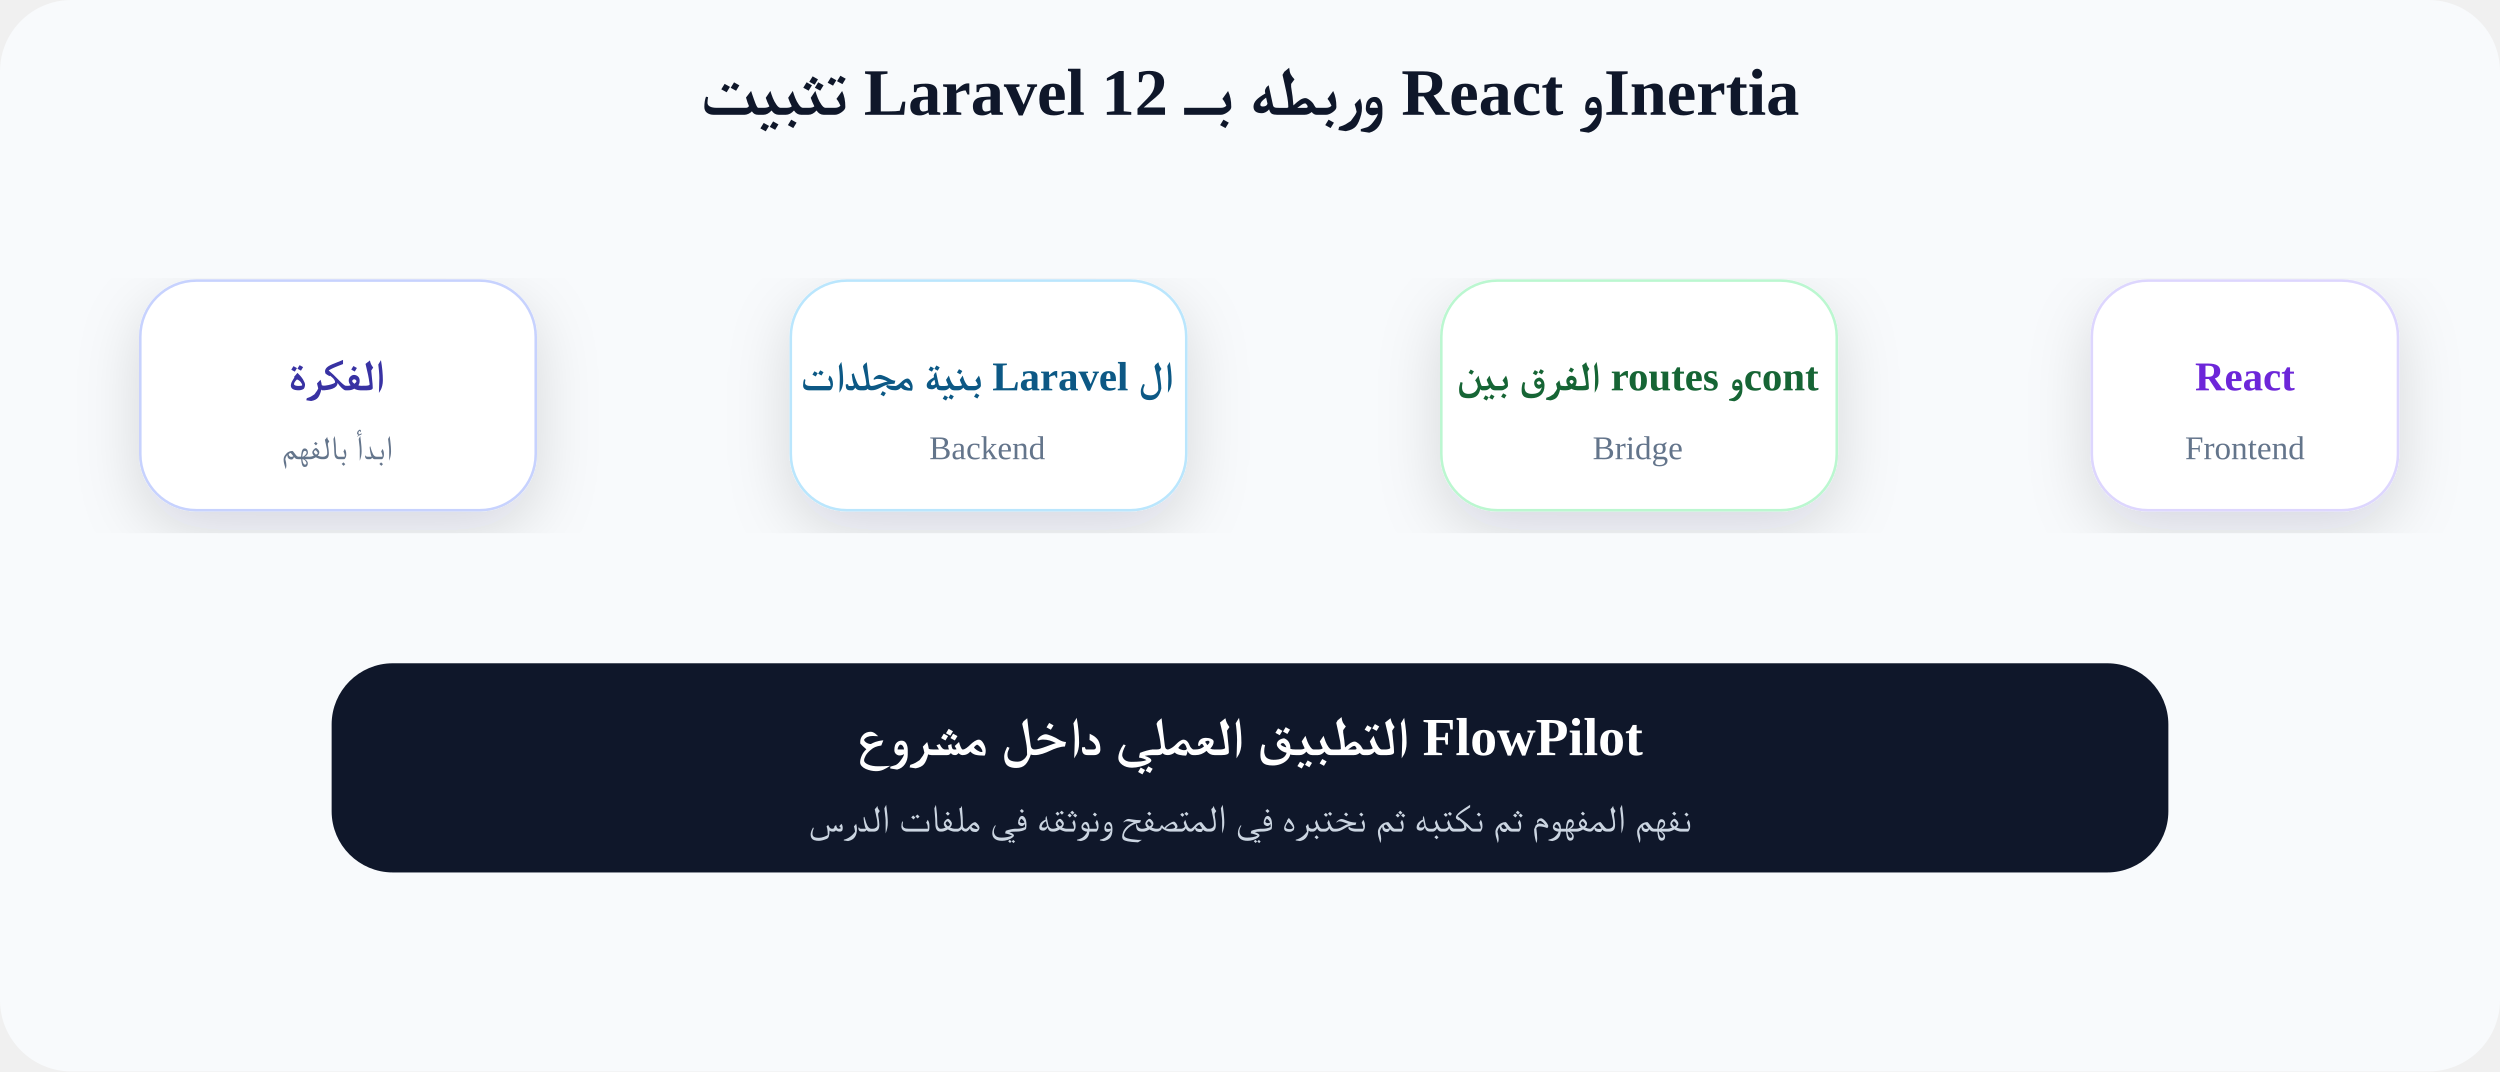
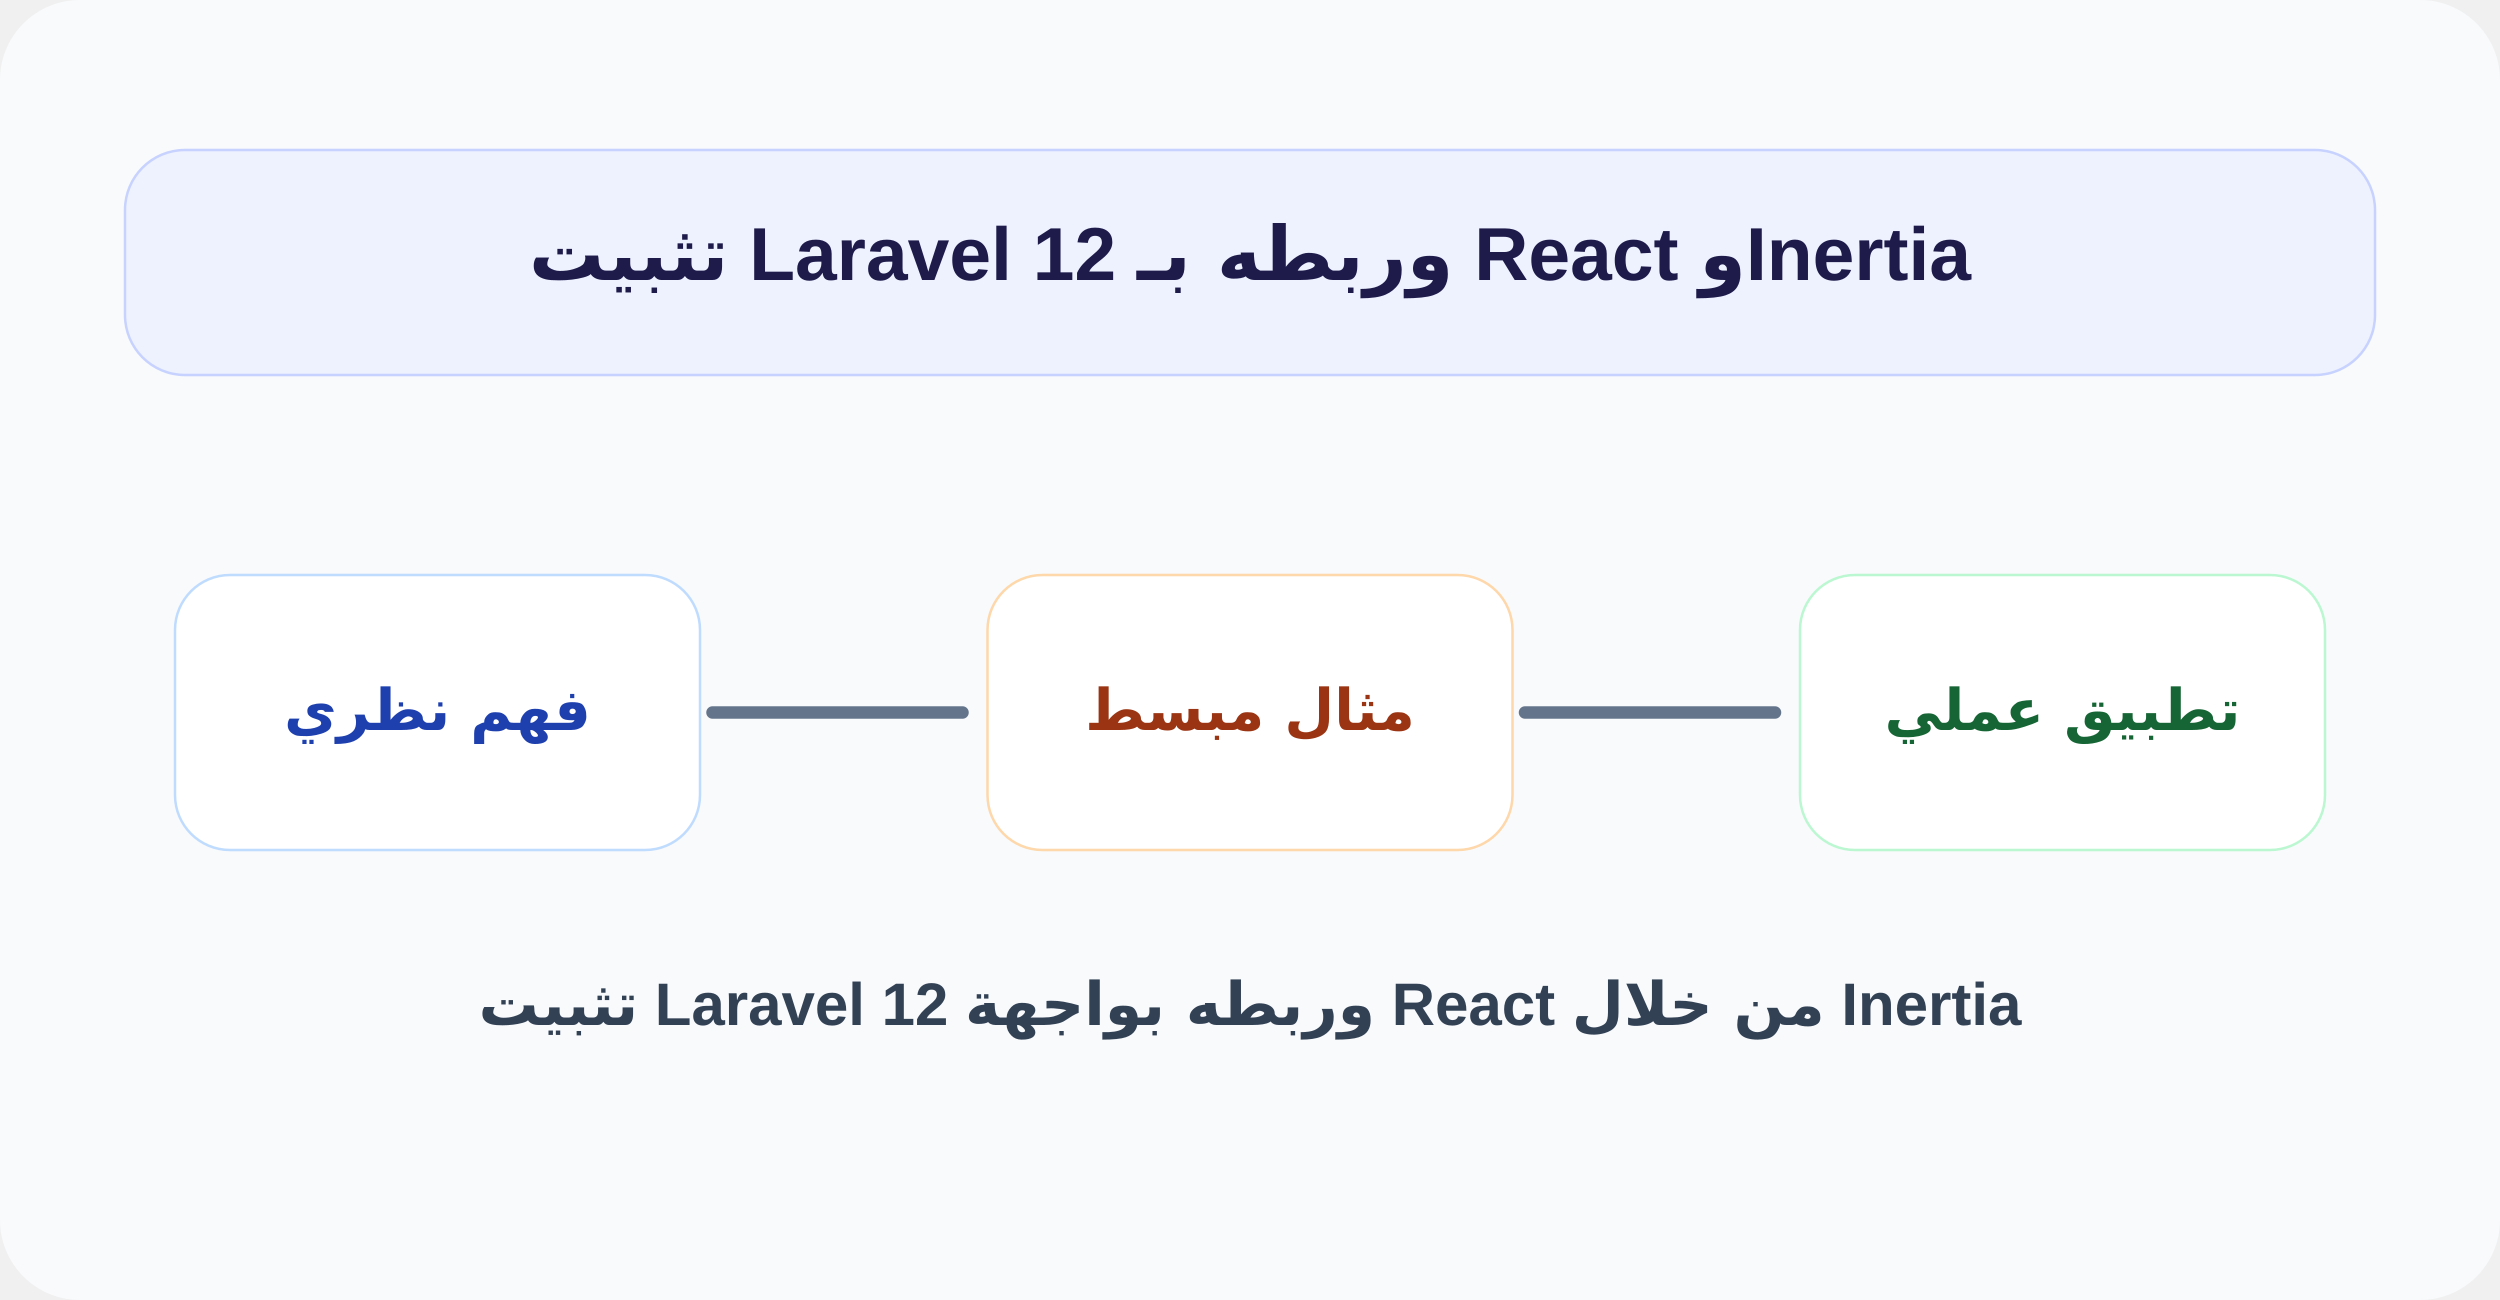
- <svg xmlns="http://www.w3.org/2000/svg" width="980" height="420" viewBox="0 0 980 420" role="img" aria-label="مخطط تثبيت Laravel 12 وربطه بـ React وInertia">
-   <defs>
-     <linearGradient id="g" x1="0" x2="1">
-       <stop offset="0" stop-color="#4f46e5" />
-       <stop offset="1" stop-color="#06b6d4" />
-     </linearGradient>
-     <filter id="s">
-       <feDropShadow dx="0" dy="8" stdDeviation="12" flood-color="#0f172a" flood-opacity=".14" />
-     </filter>
-   </defs>
-   <rect width="980" height="420" rx="28" fill="#f8fafc" />
-   <text x="490" y="45" text-anchor="middle" font-size="26" font-weight="800" fill="#0f172a">تثبيت Laravel 12 وربطه بـ React وInertia</text>
-   <g filter="url(#s)">
-     <rect x="55" y="110" width="155" height="90" rx="22" fill="white" stroke="#c7d2fe" />
-     <text x="132" y="153" text-anchor="middle" font-size="17" font-weight="800" fill="#3730a3">الفكرة</text>
-     <text x="132" y="180" text-anchor="middle" font-size="13" fill="#64748b">ابدأ بالفهم</text>
-     <path d="M220 155 H300" stroke="url(#g)" stroke-width="5" marker-end="url(#arrow)" />
-     <rect x="310" y="110" width="155" height="90" rx="22" fill="white" stroke="#bae6fd" />
-     <text x="387" y="153" text-anchor="middle" font-size="16" font-weight="800" fill="#075985">بنية مجلدات Laravel ال</text>
-     <text x="387" y="180" text-anchor="middle" font-size="13" fill="#64748b">Backend</text>
-     <path d="M475 155 H555" stroke="url(#g)" stroke-width="5" />
-     <rect x="565" y="110" width="155" height="90" rx="22" fill="white" stroke="#bbf7d0" />
-     <text x="642" y="153" text-anchor="middle" font-size="16" font-weight="800" fill="#166534">الفرق بين routes وcont</text>
-     <text x="642" y="180" text-anchor="middle" font-size="13" fill="#64748b">Bridge</text>
-     <path d="M730 155 H810" stroke="url(#g)" stroke-width="5" />
-     <rect x="820" y="110" width="120" height="90" rx="22" fill="white" stroke="#ddd6fe" />
-     <text x="880" y="153" text-anchor="middle" font-size="16" font-weight="800" fill="#6d28d9">React</text>
-     <text x="880" y="180" text-anchor="middle" font-size="13" fill="#64748b">Frontend</text>
+ <svg xmlns="http://www.w3.org/2000/svg" width="1000" height="520" viewBox="0 0 1000 520">
+   <rect width="1000" height="520" rx="32" fill="#f8fafc" />
+   <rect x="50" y="60" width="900" height="90" rx="24" fill="#eef2ff" stroke="#c7d2fe" />
+   <text x="500" y="112" text-anchor="middle" font-size="30" font-weight="900" fill="#1e1b4b" font-family="Arial">تثبيت Laravel 12 وربطه بـ React وInertia</text>
+   <g font-family="Arial" font-size="23" font-weight="800">
+     <rect x="70" y="230" width="210" height="110" rx="22" fill="#fff" stroke="#bfdbfe" />
+     <text x="175" y="292" text-anchor="middle" fill="#1e40af">فهم نظري</text>
+     <rect x="395" y="230" width="210" height="110" rx="22" fill="#fff" stroke="#fed7aa" />
+     <text x="500" y="292" text-anchor="middle" fill="#9a3412">مثال مبسط</text>
+     <rect x="720" y="230" width="210" height="110" rx="22" fill="#fff" stroke="#bbf7d0" />
+     <text x="825" y="292" text-anchor="middle" fill="#166534">تطبيق عملي</text>
  </g>
-   <rect x="130" y="260" width="720" height="82" rx="24" fill="#0f172a" />
-   <text x="490" y="296" text-anchor="middle" font-size="21" font-weight="900" fill="white">التطبيق العملي داخل مشروع FlowPilot</text>
-   <text x="490" y="326" text-anchor="middle" font-size="15" fill="#cbd5e1">نفهم المفهوم ثم نكتبه ثم نختبره في المتصفح ونوثقه في ملفات الدرس</text>
+   <path d="M285 285 H385" stroke="#64748b" stroke-width="5" stroke-linecap="round" />
+   <path d="M610 285 H710" stroke="#64748b" stroke-width="5" stroke-linecap="round" />
+   <text x="500" y="410" text-anchor="middle" font-size="24" font-weight="800" fill="#334155" font-family="Arial">تثبيت Laravel 12 وربطه بواجهة React من خلال Inertia</text>
</svg>
